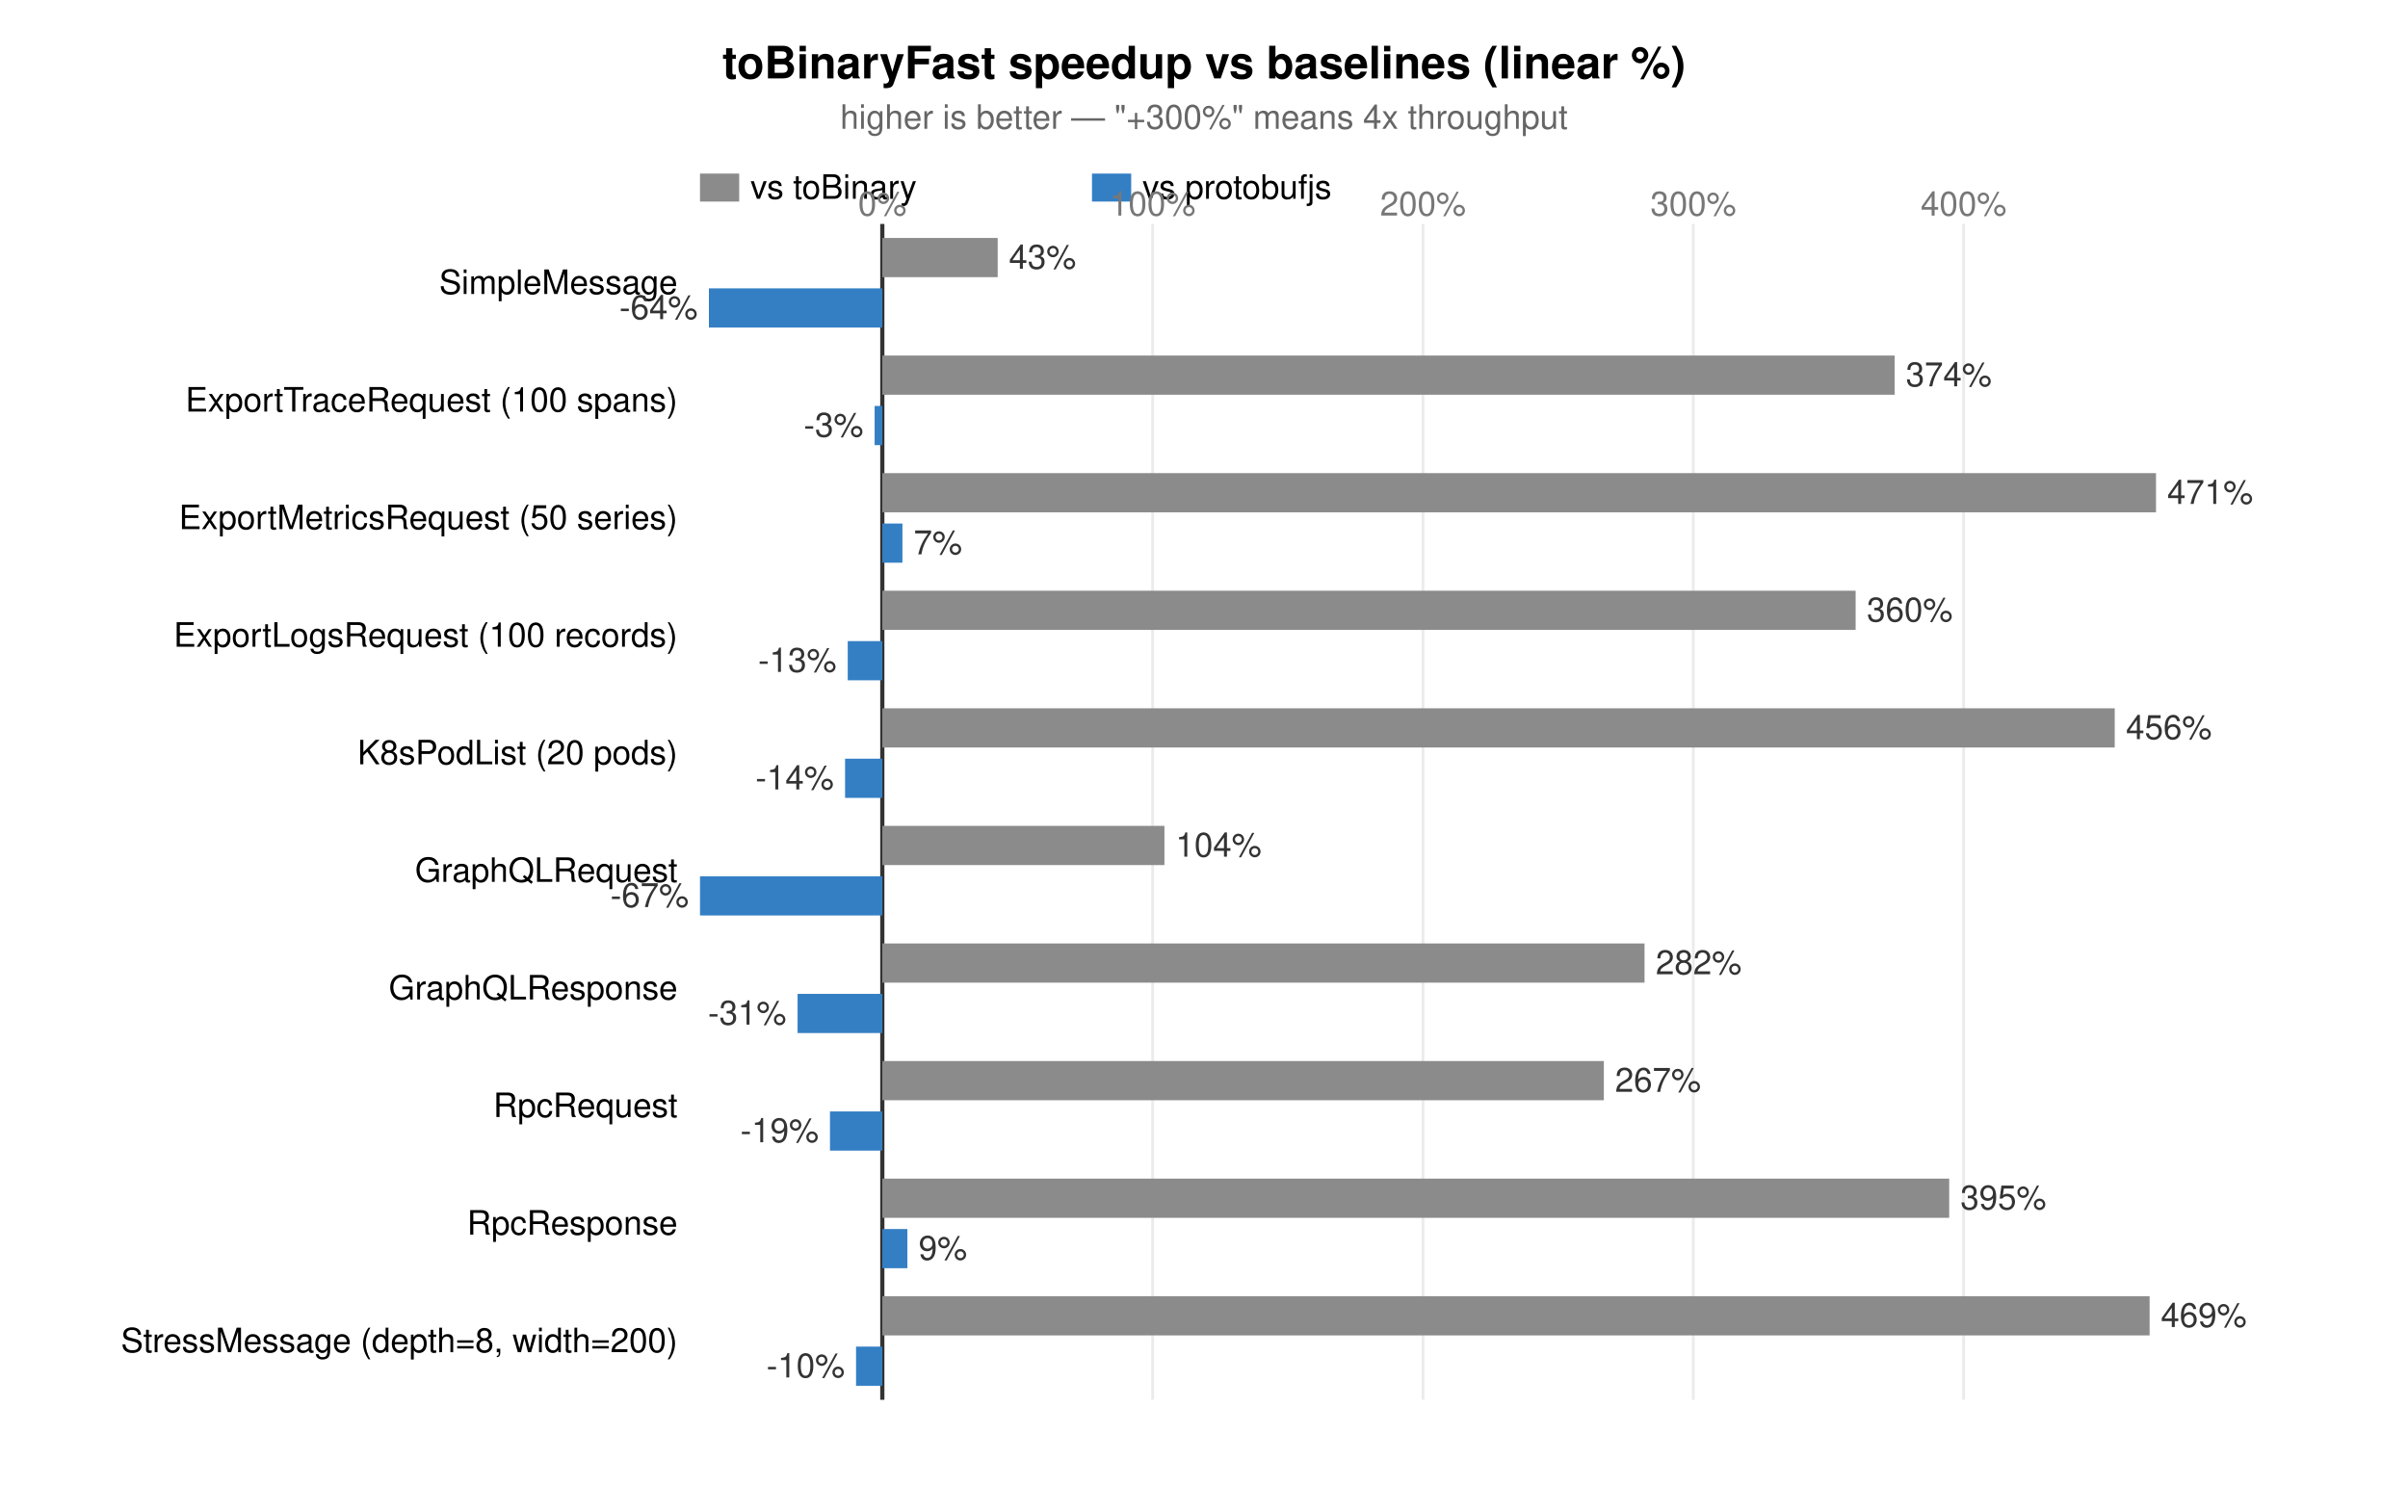
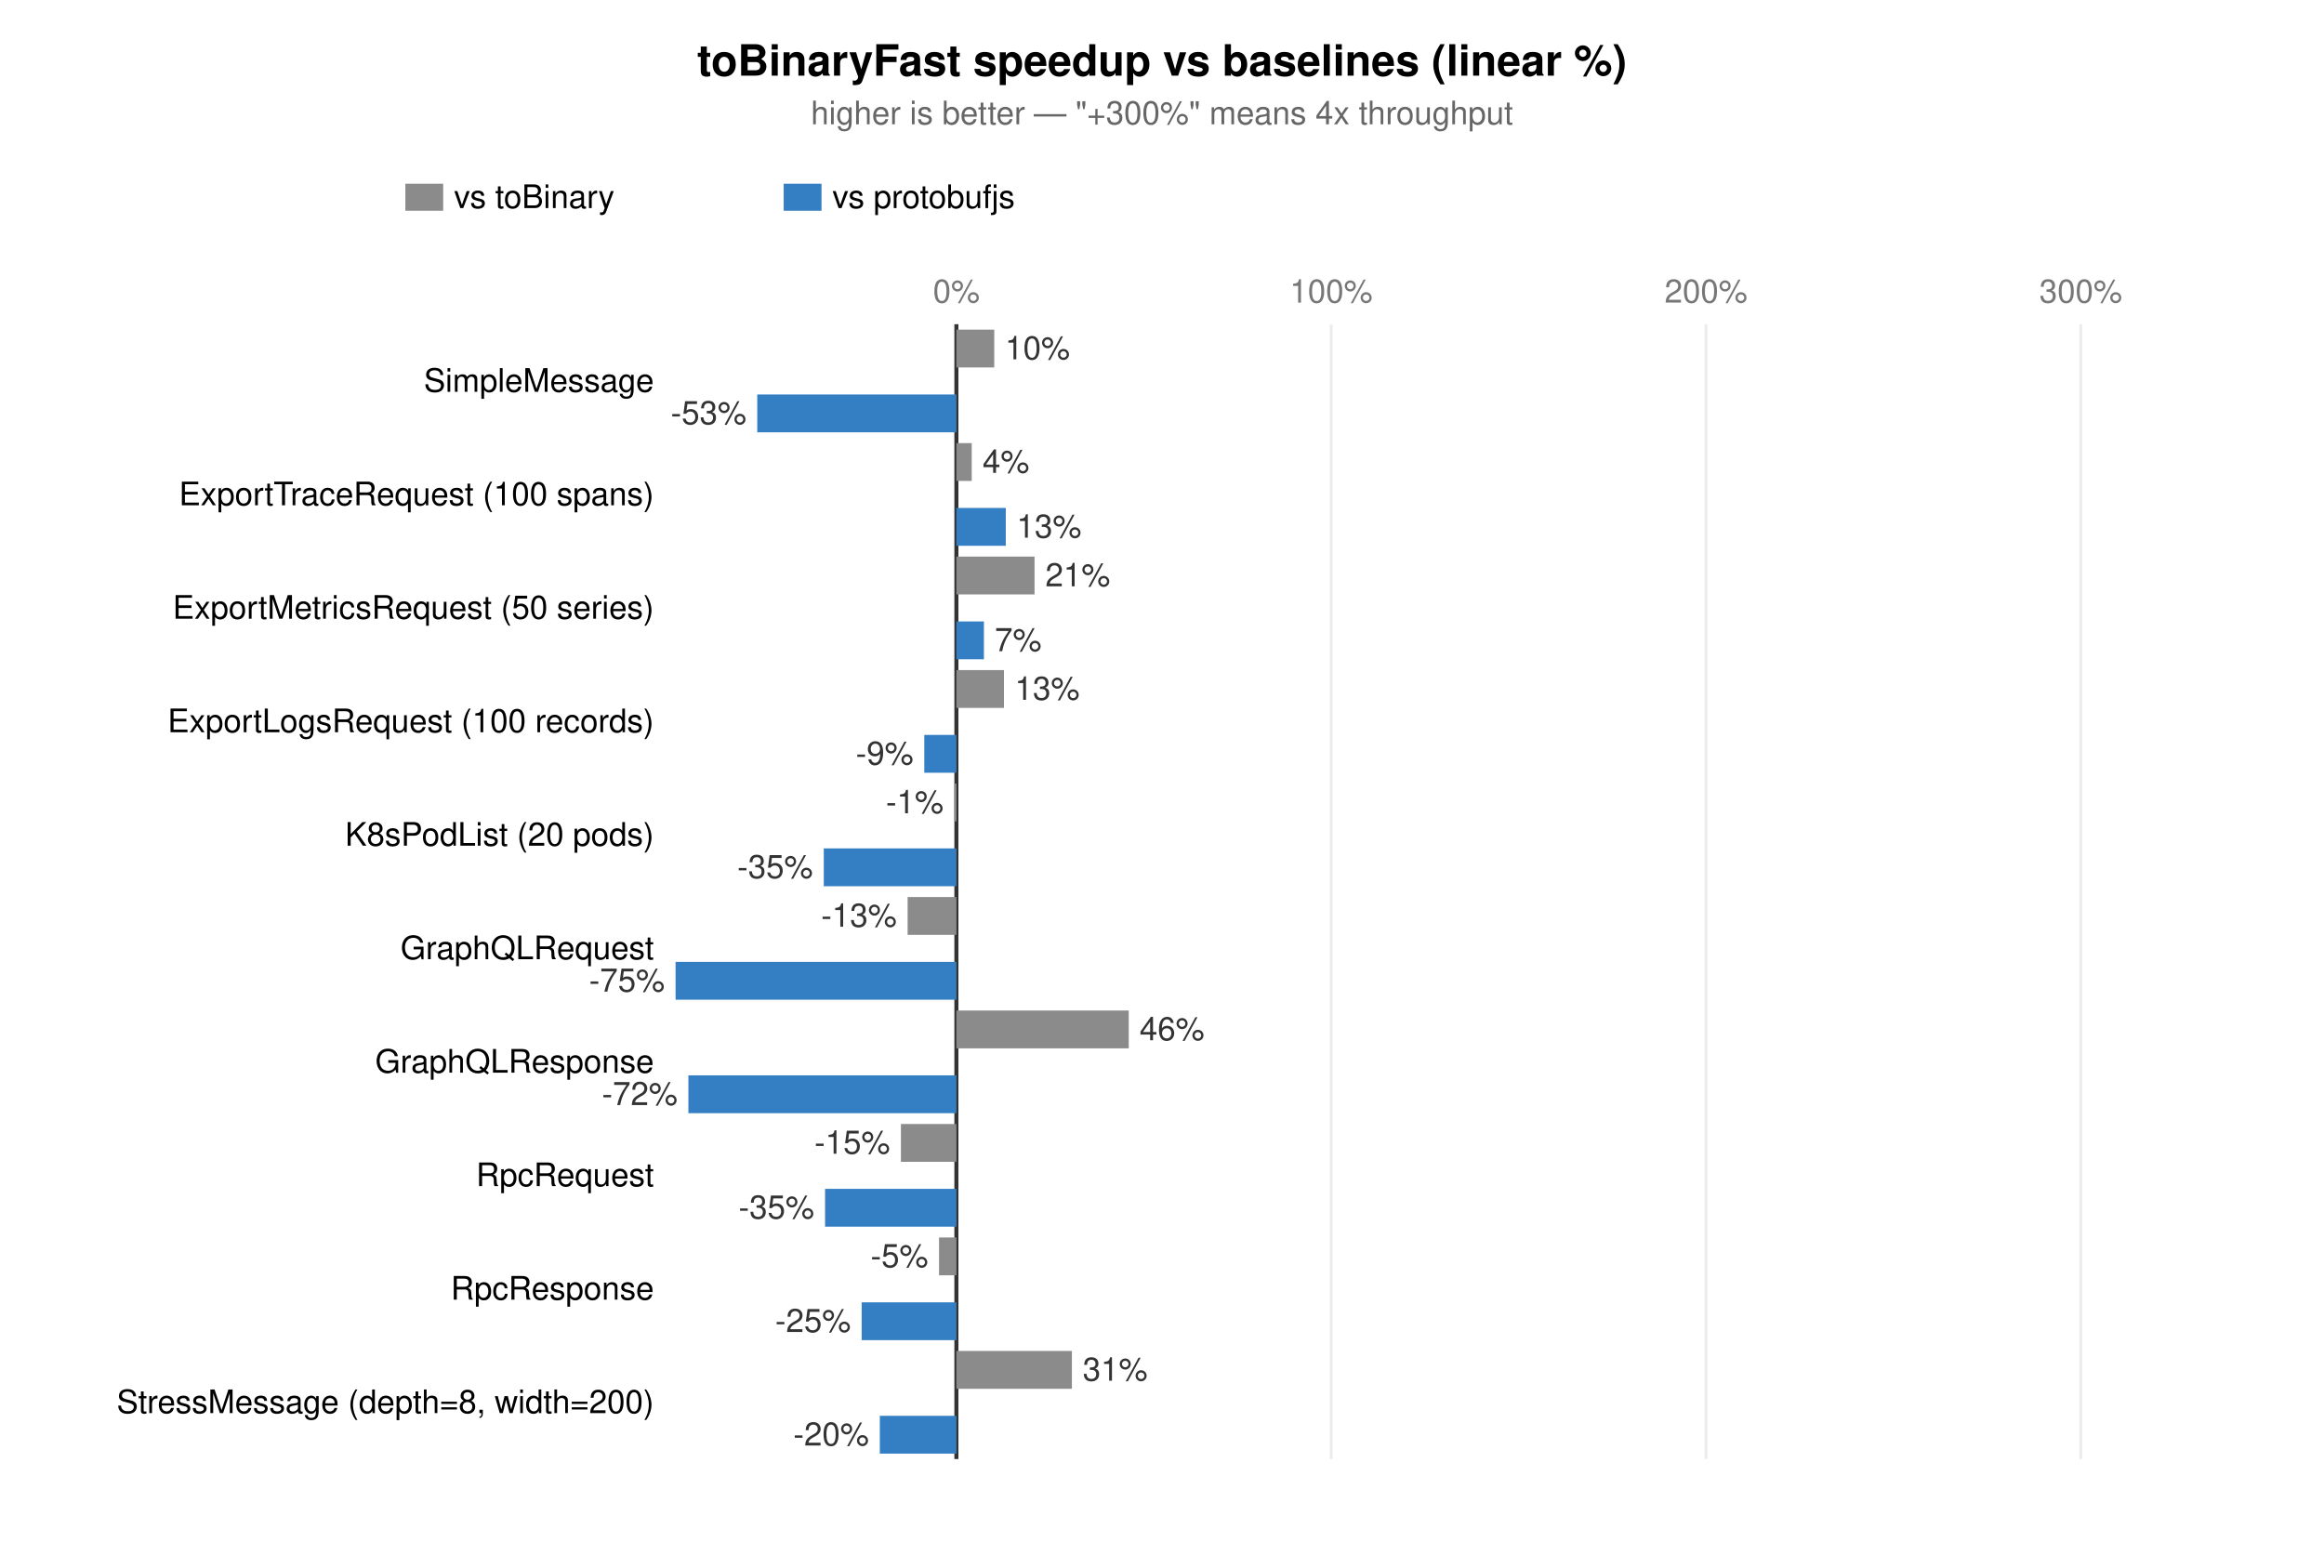
- <svg xmlns="http://www.w3.org/2000/svg" version="1.1" width="860" height="540" viewBox="0 0 860 540" class="chart">
+ <svg xmlns="http://www.w3.org/2000/svg" version="1.1" width="860" height="580" viewBox="0 0 860 580" class="chart">
  <style>
    
      text { font: 12px Verdana, Helvetica, Arial, sans-serif; }
      .title { font-size: 16px; font-weight: bold; }
      .axis { stroke: #333; stroke-width: 1; }
      .grid { stroke: #ebebeb; stroke-width: 1; }
      .zero { stroke: #333; stroke-width: 1.5; }
    
  </style>
  <text x="430" y="28" text-anchor="middle" class="title">toBinaryFast speedup vs baselines (linear %)</text>
  <text x="430" y="46" text-anchor="middle" font-size="11" fill="#666">higher is better — "+300%" means 4x throughput</text>
-   <g transform="translate(250, 62)">
+   <g transform="translate(150, 68)">
    <rect x="0" y="0" width="14" height="10" fill="#8b8b8b" />
    <text x="18" y="9">vs toBinary</text>
    <rect x="140" y="0" width="14" height="10" fill="#347fc4" />
    <text x="158" y="9">vs protobufjs</text>
  </g>
-   <line class="grid" x1="315.114" x2="315.114" y1="80" y2="500" />
-   <text x="315.114" y="77" text-anchor="middle" font-size="10" fill="#777">0%</text>
-   <line class="grid" x1="411.659" x2="411.659" y1="80" y2="500" />
-   <text x="411.659" y="77" text-anchor="middle" font-size="10" fill="#777">100%</text>
-   <line class="grid" x1="508.205" x2="508.205" y1="80" y2="500" />
-   <text x="508.205" y="77" text-anchor="middle" font-size="10" fill="#777">200%</text>
-   <line class="grid" x1="604.75" x2="604.75" y1="80" y2="500" />
-   <text x="604.75" y="77" text-anchor="middle" font-size="10" fill="#777">300%</text>
-   <line class="grid" x1="701.295" x2="701.295" y1="80" y2="500" />
-   <text x="701.295" y="77" text-anchor="middle" font-size="10" fill="#777">400%</text>
-   <line class="zero" x1="315.114" x2="315.114" y1="80" y2="500" />
-   <text x="242" y="105" text-anchor="end">SimpleMessage</text>
-   <rect x="315.114" y="85" width="41.206" height="14" fill="#8b8b8b">
+   <line class="grid" x1="353.916" x2="353.916" y1="120" y2="540" />
+   <text x="353.916" y="112" text-anchor="middle" font-size="10" fill="#777">0%</text>
+   <line class="grid" x1="492.61" x2="492.61" y1="120" y2="540" />
+   <text x="492.61" y="112" text-anchor="middle" font-size="10" fill="#777">100%</text>
+   <line class="grid" x1="631.305" x2="631.305" y1="120" y2="540" />
+   <text x="631.305" y="112" text-anchor="middle" font-size="10" fill="#777">200%</text>
+   <line class="grid" x1="770" x2="770" y1="120" y2="540" />
+   <text x="770" y="112" text-anchor="middle" font-size="10" fill="#777">300%</text>
+   <line class="zero" x1="353.916" x2="353.916" y1="120" y2="540" />
+   <text x="242" y="145" text-anchor="end">SimpleMessage</text>
+   <rect x="353.916" y="122" width="14.01" height="14" fill="#8b8b8b">
    </rect>
-   <text x="360.32" y="96" text-anchor="start" font-size="10" fill="#333">43%</text>
-   <rect x="253.182" y="103" width="61.932" height="14" fill="#347fc4">
+   <text x="371.925" y="133" text-anchor="start" font-size="10" fill="#333">10%</text>
+   <rect x="280.223" y="146" width="73.692" height="14" fill="#347fc4">
    </rect>
-   <text x="249.182" y="114" text-anchor="end" font-size="10" fill="#333">-64%</text>
-   <text x="242" y="147" text-anchor="end">ExportTraceRequest (100 spans)</text>
-   <rect x="315.114" y="127" width="361.539" height="14" fill="#8b8b8b">
+   <text x="276.223" y="157" text-anchor="end" font-size="10" fill="#333">-53%</text>
+   <text x="242" y="187" text-anchor="end">ExportTraceRequest (100 spans)</text>
+   <rect x="353.916" y="164" width="5.673" height="14" fill="#8b8b8b">
    </rect>
-   <text x="680.653" y="138" text-anchor="start" font-size="10" fill="#333">374%</text>
-   <rect x="312.366" y="145" width="2.749" height="14" fill="#347fc4">
+   <text x="363.588" y="175" text-anchor="start" font-size="10" fill="#333">4%</text>
+   <rect x="353.916" y="188" width="18.277" height="14" fill="#347fc4">
    </rect>
-   <text x="308.366" y="156" text-anchor="end" font-size="10" fill="#333">-3%</text>
-   <text x="242" y="189" text-anchor="end">ExportMetricsRequest (50 series)</text>
-   <rect x="315.114" y="169" width="454.886" height="14" fill="#8b8b8b">
+   <text x="376.193" y="199" text-anchor="start" font-size="10" fill="#333">13%</text>
+   <text x="242" y="229" text-anchor="end">ExportMetricsRequest (50 series)</text>
+   <rect x="353.916" y="206" width="28.916" height="14" fill="#8b8b8b">
    </rect>
-   <text x="774" y="180" text-anchor="start" font-size="10" fill="#333">471%</text>
-   <rect x="315.114" y="187" width="7.181" height="14" fill="#347fc4">
+   <text x="386.831" y="217" text-anchor="start" font-size="10" fill="#333">21%</text>
+   <rect x="353.916" y="230" width="10.184" height="14" fill="#347fc4">
    </rect>
-   <text x="326.296" y="198" text-anchor="start" font-size="10" fill="#333">7%</text>
-   <text x="242" y="231" text-anchor="end">ExportLogsRequest (100 records)</text>
-   <rect x="315.114" y="211" width="347.609" height="14" fill="#8b8b8b">
+   <text x="368.099" y="241" text-anchor="start" font-size="10" fill="#333">7%</text>
+   <text x="242" y="271" text-anchor="end">ExportLogsRequest (100 records)</text>
+   <rect x="353.916" y="248" width="17.601" height="14" fill="#8b8b8b">
    </rect>
-   <text x="666.724" y="222" text-anchor="start" font-size="10" fill="#333">360%</text>
-   <rect x="302.761" y="229" width="12.353" height="14" fill="#347fc4">
+   <text x="375.517" y="259" text-anchor="start" font-size="10" fill="#333">13%</text>
+   <rect x="342.037" y="272" width="11.879" height="14" fill="#347fc4">
    </rect>
-   <text x="298.761" y="240" text-anchor="end" font-size="10" fill="#333">-13%</text>
-   <text x="242" y="273" text-anchor="end">K8sPodList (20 pods)</text>
-   <rect x="315.114" y="253" width="440.144" height="14" fill="#8b8b8b">
+   <text x="338.037" y="283" text-anchor="end" font-size="10" fill="#333">-9%</text>
+   <text x="242" y="313" text-anchor="end">K8sPodList (20 pods)</text>
+   <rect x="353.171" y="290" width="0.744" height="14" fill="#8b8b8b">
    </rect>
-   <text x="759.258" y="264" text-anchor="start" font-size="10" fill="#333">456%</text>
-   <rect x="301.811" y="271" width="13.303" height="14" fill="#347fc4">
+   <text x="349.171" y="301" text-anchor="end" font-size="10" fill="#333">-1%</text>
+   <rect x="304.837" y="314" width="49.079" height="14" fill="#347fc4">
    </rect>
-   <text x="297.811" y="282" text-anchor="end" font-size="10" fill="#333">-14%</text>
-   <text x="242" y="315" text-anchor="end">GraphQLRequest</text>
-   <rect x="315.114" y="295" width="100.754" height="14" fill="#8b8b8b">
+   <text x="300.837" y="325" text-anchor="end" font-size="10" fill="#333">-35%</text>
+   <text x="242" y="355" text-anchor="end">GraphQLRequest</text>
+   <rect x="335.863" y="332" width="18.053" height="14" fill="#8b8b8b">
    </rect>
-   <text x="419.868" y="306" text-anchor="start" font-size="10" fill="#333">104%</text>
-   <rect x="250" y="313" width="65.114" height="14" fill="#347fc4">
+   <text x="331.863" y="343" text-anchor="end" font-size="10" fill="#333">-13%</text>
+   <rect x="250" y="356" width="103.916" height="14" fill="#347fc4">
    </rect>
-   <text x="246" y="324" text-anchor="end" font-size="10" fill="#333">-67%</text>
-   <text x="242" y="357" text-anchor="end">GraphQLResponse</text>
-   <rect x="315.114" y="337" width="272.218" height="14" fill="#8b8b8b">
+   <text x="246" y="367" text-anchor="end" font-size="10" fill="#333">-75%</text>
+   <text x="242" y="397" text-anchor="end">GraphQLResponse</text>
+   <rect x="353.916" y="374" width="63.778" height="14" fill="#8b8b8b">
    </rect>
-   <text x="591.332" y="348" text-anchor="start" font-size="10" fill="#333">282%</text>
-   <rect x="284.851" y="355" width="30.264" height="14" fill="#347fc4">
+   <text x="421.693" y="385" text-anchor="start" font-size="10" fill="#333">46%</text>
+   <rect x="254.74" y="398" width="99.175" height="14" fill="#347fc4">
    </rect>
-   <text x="280.851" y="366" text-anchor="end" font-size="10" fill="#333">-31%</text>
-   <text x="242" y="399" text-anchor="end">RpcRequest</text>
-   <rect x="315.114" y="379" width="257.69" height="14" fill="#8b8b8b">
+   <text x="250.74" y="409" text-anchor="end" font-size="10" fill="#333">-72%</text>
+   <text x="242" y="439" text-anchor="end">RpcRequest</text>
+   <rect x="333.384" y="416" width="20.532" height="14" fill="#8b8b8b">
    </rect>
-   <text x="576.805" y="390" text-anchor="start" font-size="10" fill="#333">267%</text>
-   <rect x="296.418" y="397" width="18.696" height="14" fill="#347fc4">
+   <text x="329.384" y="427" text-anchor="end" font-size="10" fill="#333">-15%</text>
+   <rect x="305.317" y="440" width="48.598" height="14" fill="#347fc4">
    </rect>
-   <text x="292.418" y="408" text-anchor="end" font-size="10" fill="#333">-19%</text>
-   <text x="242" y="441" text-anchor="end">RpcResponse</text>
-   <rect x="315.114" y="421" width="381.025" height="14" fill="#8b8b8b">
+   <text x="301.317" y="451" text-anchor="end" font-size="10" fill="#333">-35%</text>
+   <text x="242" y="481" text-anchor="end">RpcResponse</text>
+   <rect x="347.493" y="458" width="6.422" height="14" fill="#8b8b8b">
    </rect>
-   <text x="700.14" y="432" text-anchor="start" font-size="10" fill="#333">395%</text>
-   <rect x="315.114" y="439" width="8.947" height="14" fill="#347fc4">
+   <text x="343.493" y="469" text-anchor="end" font-size="10" fill="#333">-5%</text>
+   <rect x="318.864" y="482" width="35.051" height="14" fill="#347fc4">
    </rect>
-   <text x="328.061" y="450" text-anchor="start" font-size="10" fill="#333">9%</text>
-   <text x="242" y="483" text-anchor="end">StressMessage (depth=8, width=200)</text>
-   <rect x="315.114" y="463" width="452.605" height="14" fill="#8b8b8b">
+   <text x="314.864" y="493" text-anchor="end" font-size="10" fill="#333">-25%</text>
+   <text x="242" y="523" text-anchor="end">StressMessage (depth=8, width=200)</text>
+   <rect x="353.916" y="500" width="42.743" height="14" fill="#8b8b8b">
    </rect>
-   <text x="771.719" y="474" text-anchor="start" font-size="10" fill="#333">469%</text>
-   <rect x="305.737" y="481" width="9.378" height="14" fill="#347fc4">
+   <text x="400.659" y="511" text-anchor="start" font-size="10" fill="#333">31%</text>
+   <rect x="325.574" y="524" width="28.341" height="14" fill="#347fc4">
    </rect>
-   <text x="301.737" y="492" text-anchor="end" font-size="10" fill="#333">-10%</text>
+   <text x="321.574" y="535" text-anchor="end" font-size="10" fill="#333">-20%</text>
</svg>
